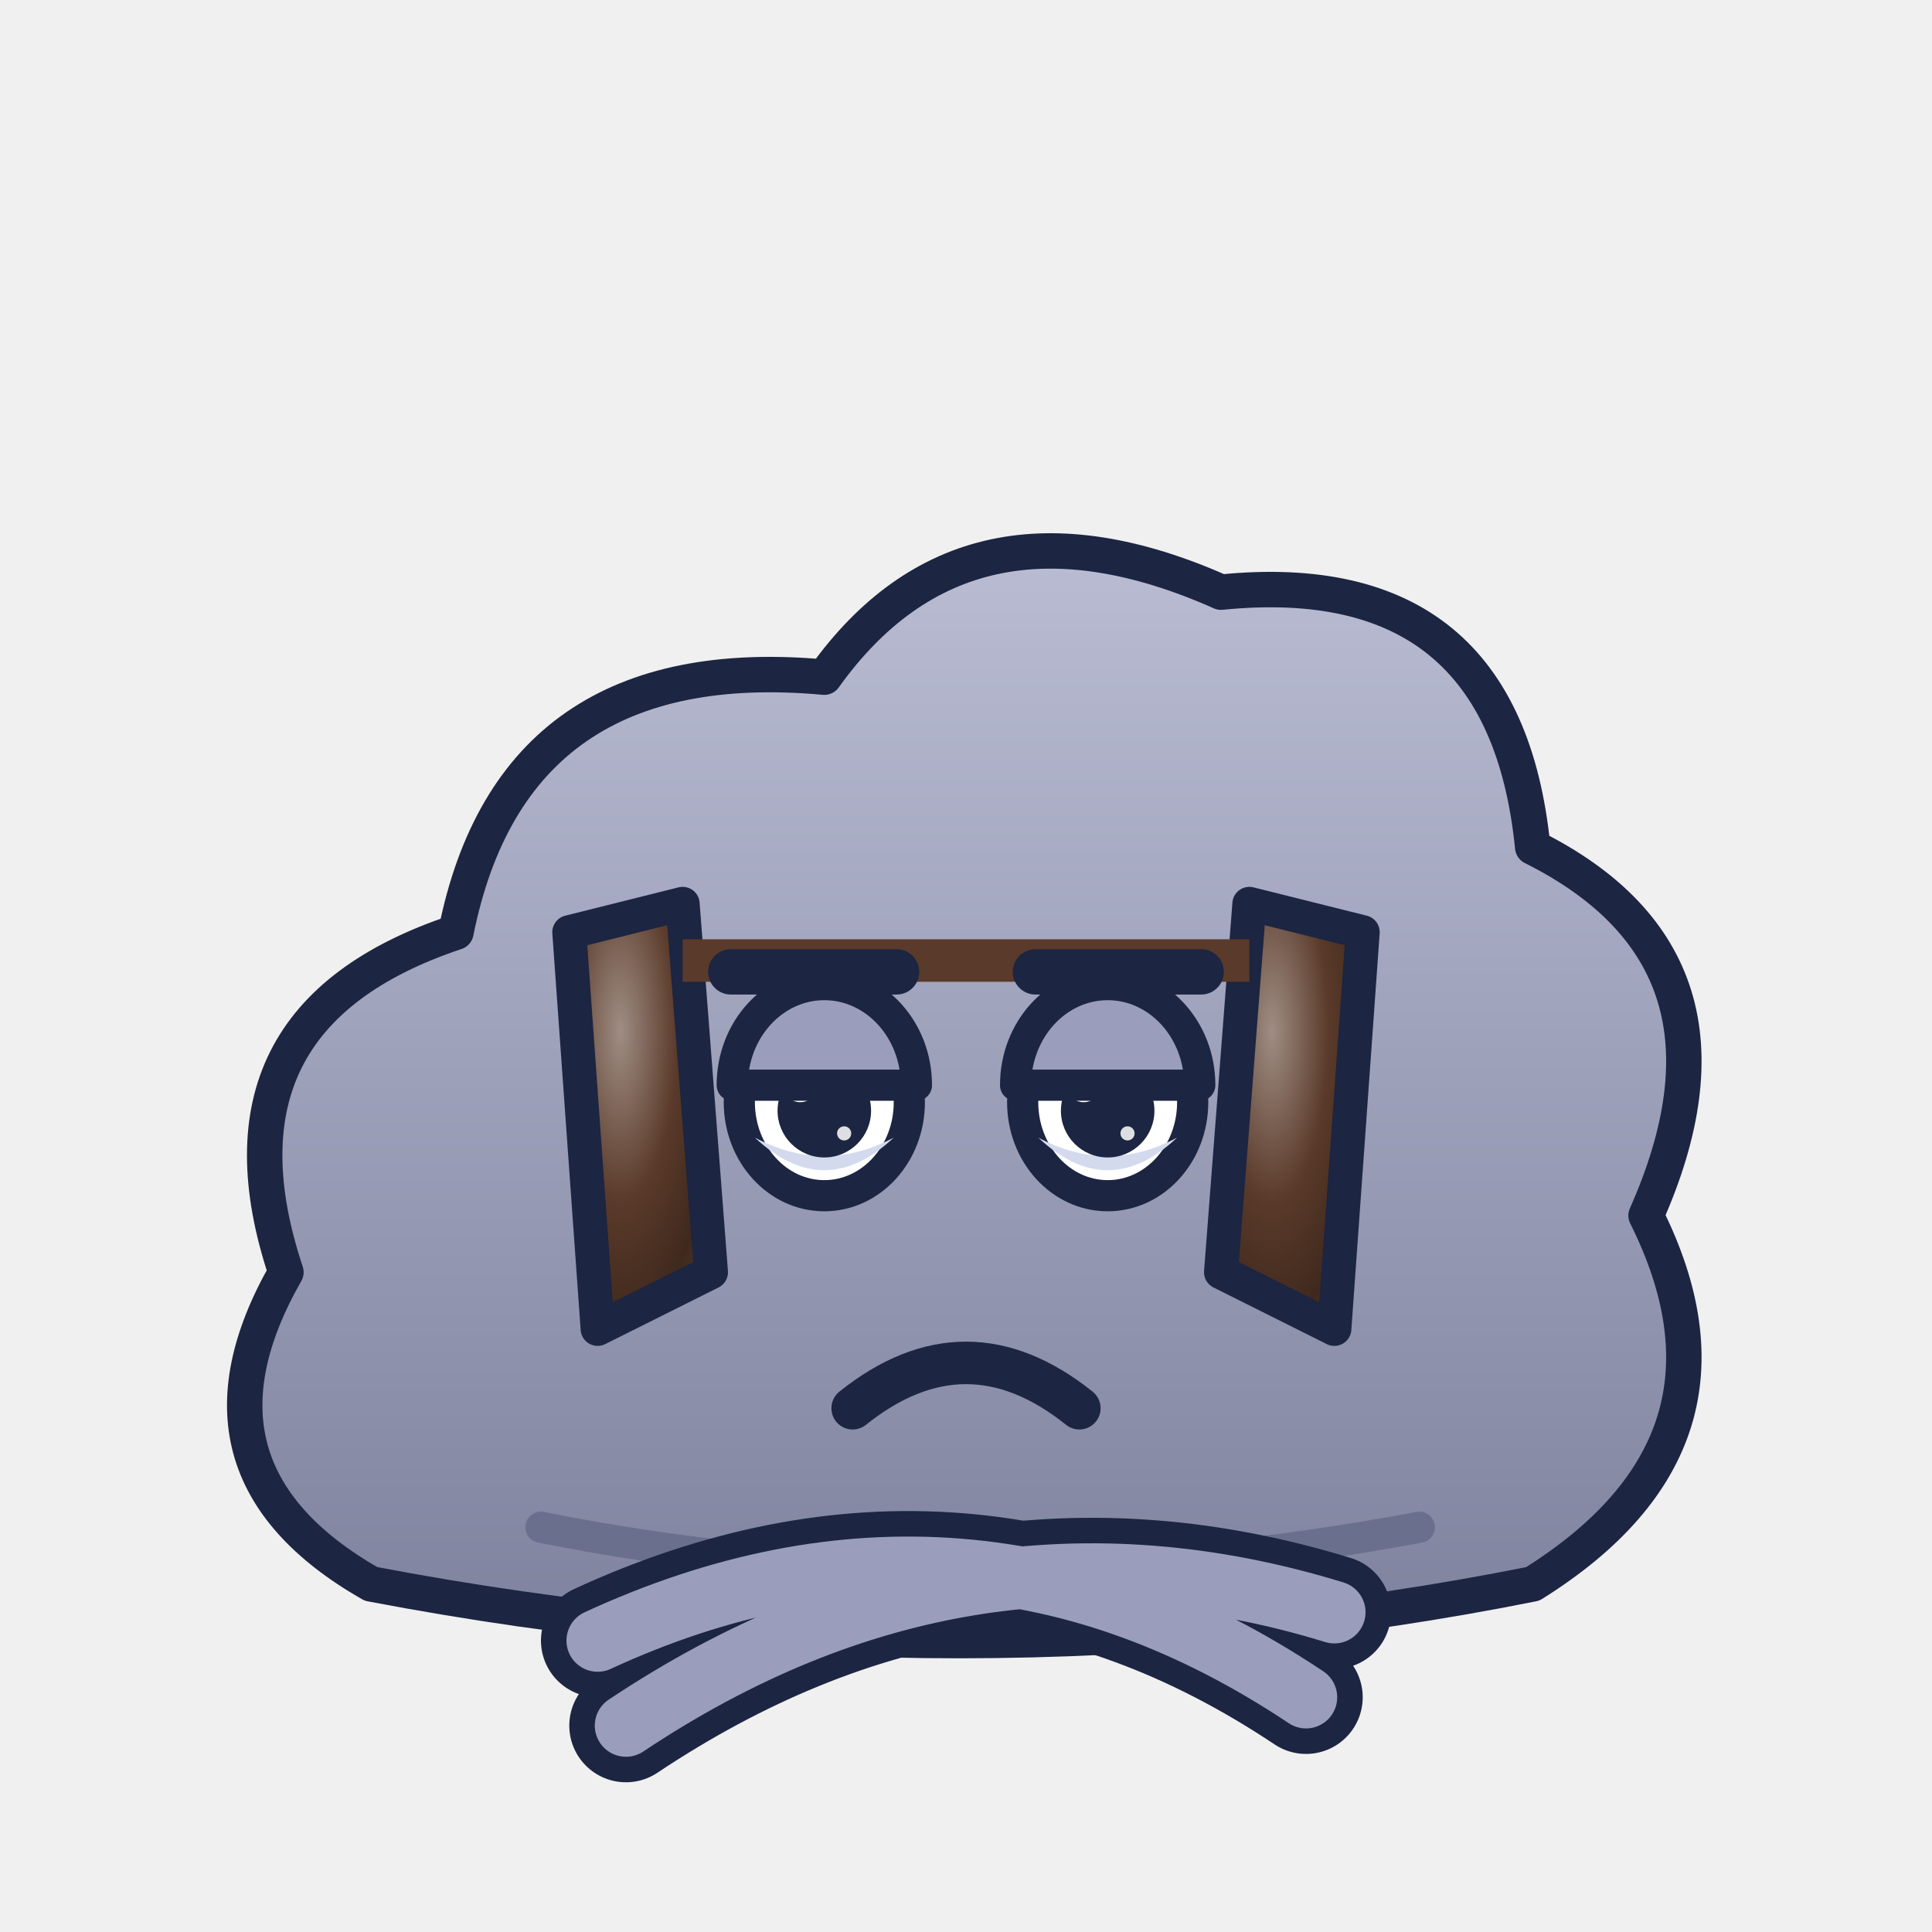
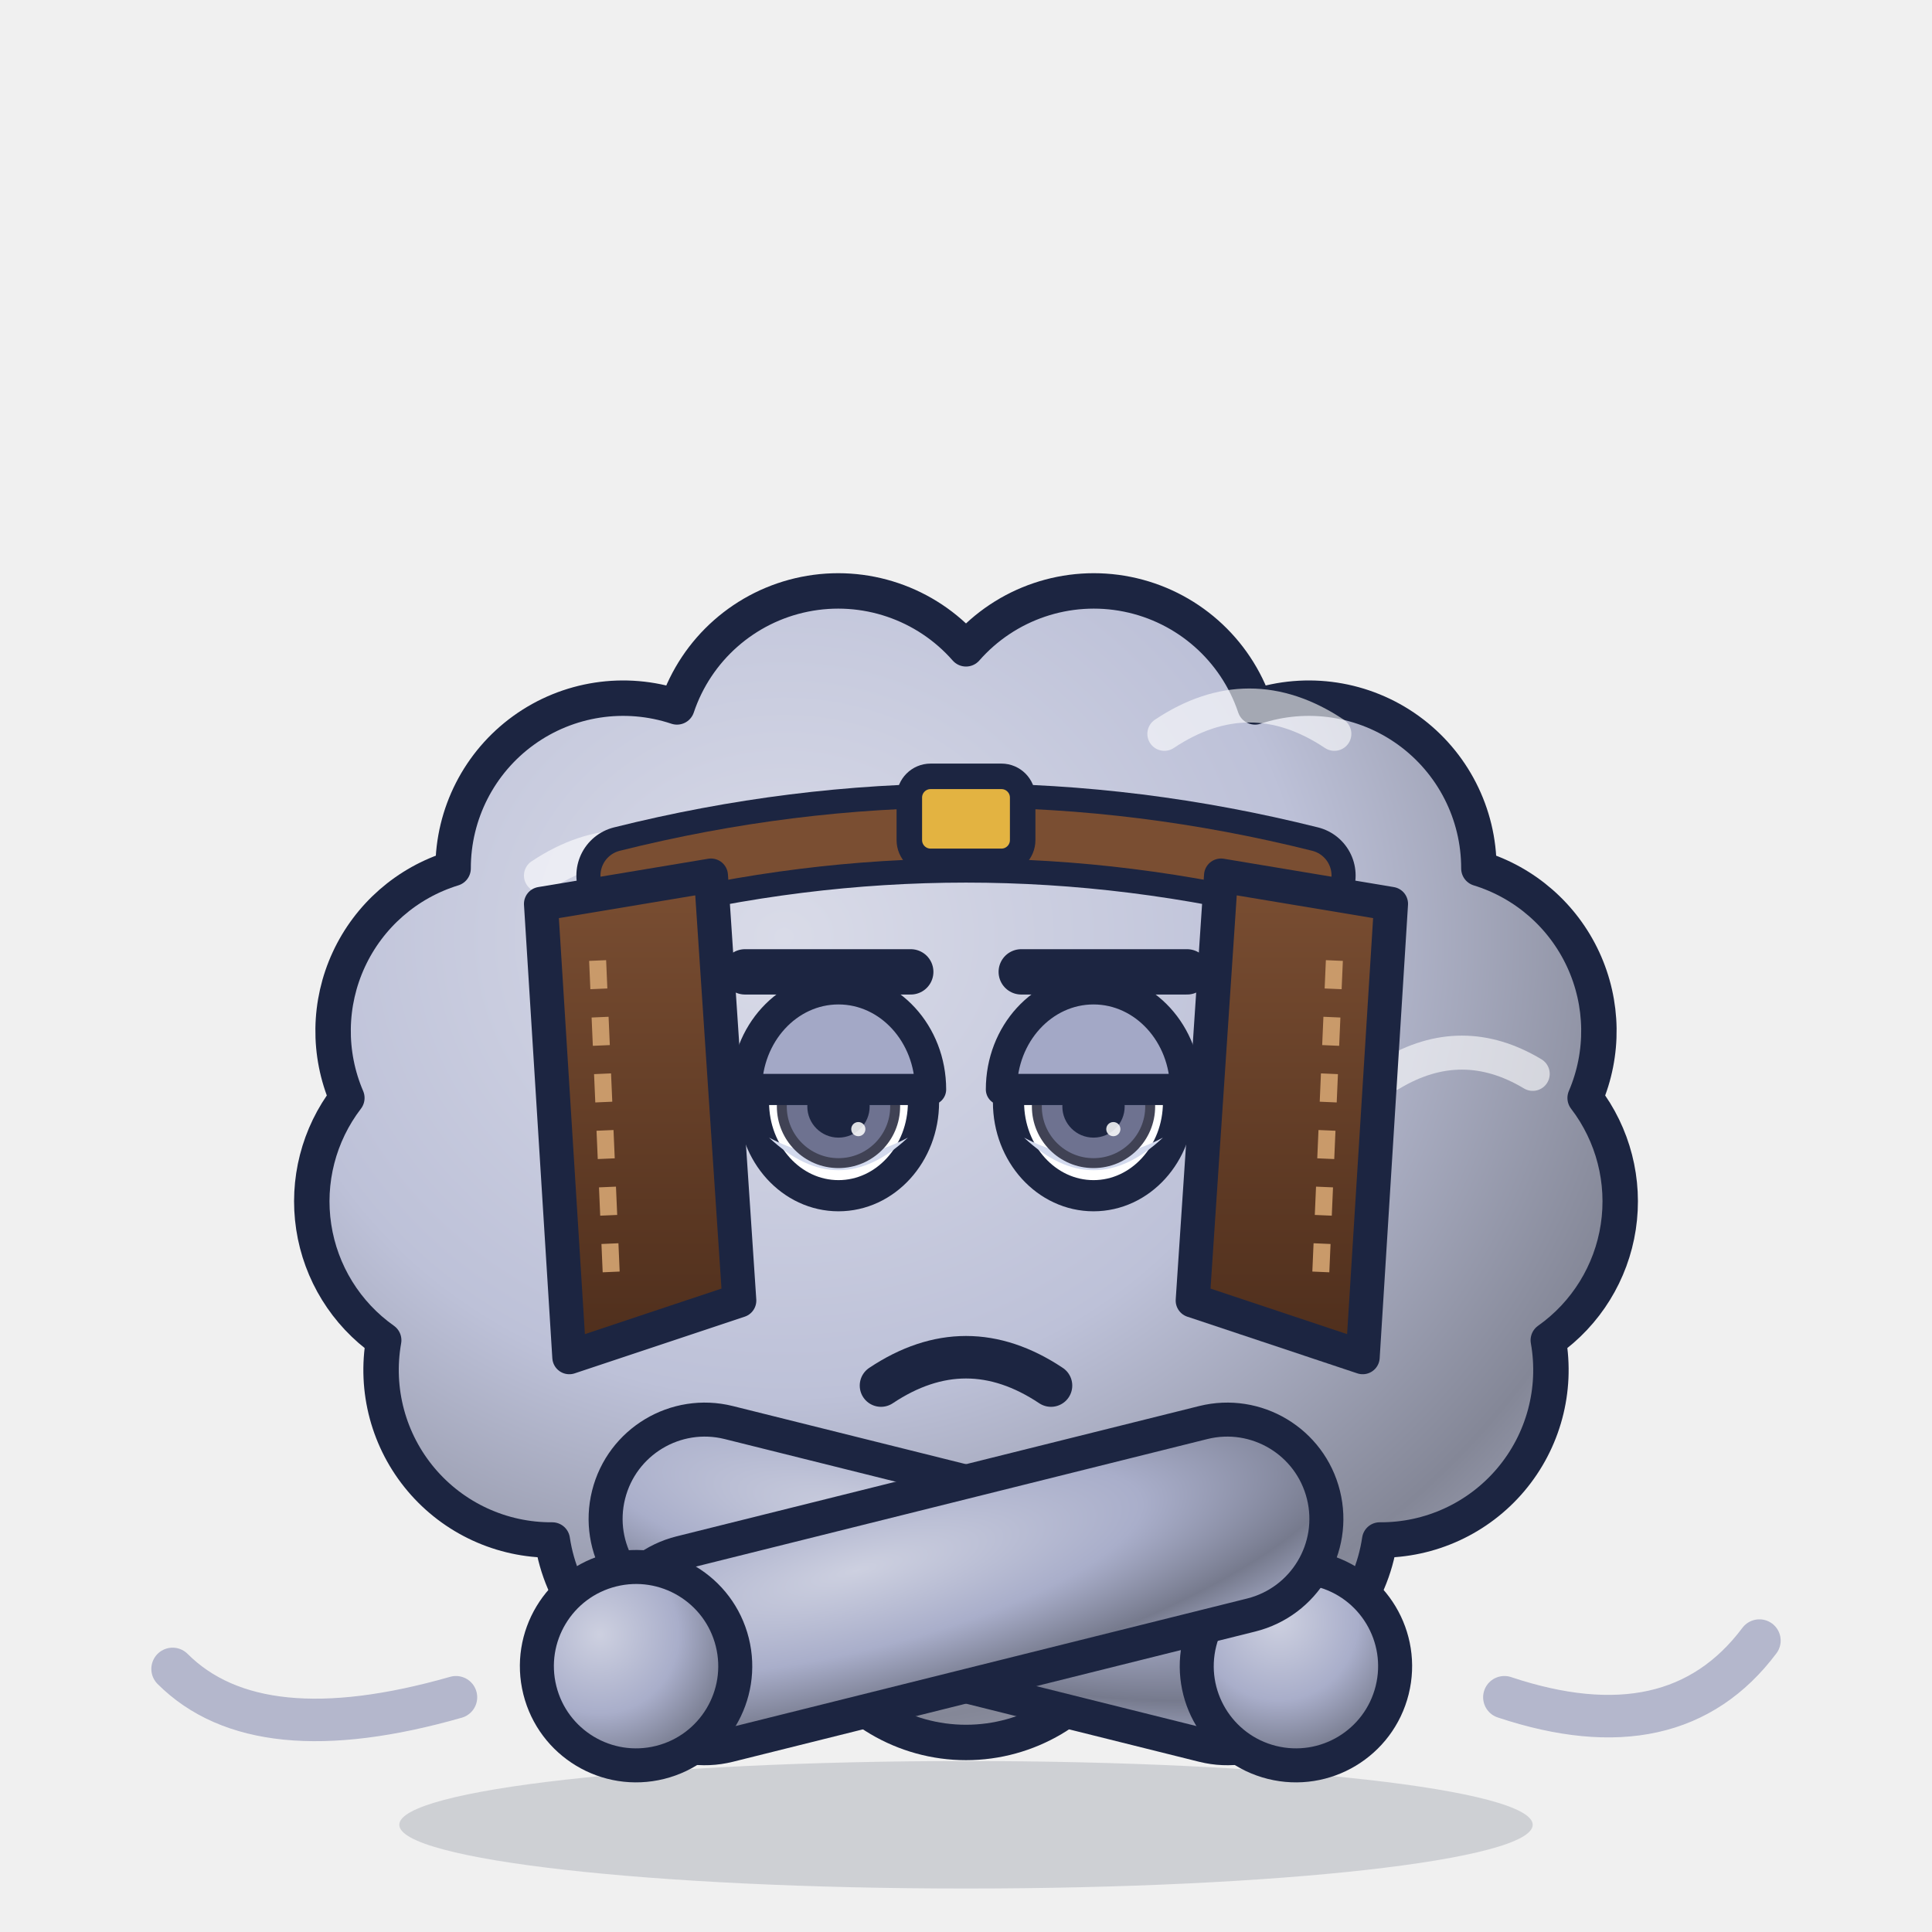
<svg aria-hidden="true" viewBox="0 0 120 120">
  <defs>
-     <radialGradient id="m-vorurteil__b" cx="36%" cy="30%" r="80%">
-       <stop offset="0" stop-color="#9f8d83" />
-       <stop offset=".5" stop-color="#5a3a2a" />
-       <stop offset=".86" stop-color="#3f291d" />
-       <stop offset="1" stop-color="#4d3224" />
+     <radialGradient id="m-vorurteil__a" cx="36%" cy="30%" r="80%">
+       <stop offset="0" stop-color="#d9dbe8" />
+       <stop offset=".5" stop-color="#bdc1d8" />
+       <stop offset=".86" stop-color="#848797" />
+       <stop offset="1" stop-color="#a3a6ba" />
    </radialGradient>
-     <linearGradient id="m-vorurteil__a" x1="0" x2="0" y1="0" y2="1">
-       <stop offset="0" stop-color="#b9bcd2" />
-       <stop offset="1" stop-color="#7e829e" />
+     <radialGradient id="m-vorurteil__c" cx="36%" cy="30%" r="80%">
+       <stop offset="0" stop-color="#cdd0e0" />
+       <stop offset=".5" stop-color="#a9aeca" />
+       <stop offset=".86" stop-color="#767a8d" />
+       <stop offset="1" stop-color="#9196ae" />
+     </radialGradient>
+     <linearGradient id="m-vorurteil__b" x1="0" x2="0" y1="0" y2="1">
+       <stop offset="0" stop-color="#7a4e32" />
+       <stop offset="1" stop-color="#4e2e1c" />
    </linearGradient>
  </defs>
  <g transform="matrix(.88 0 0 .88 7.2 13.9)">
-     <path fill="url(#m-vorurteil__a)" stroke="#1c2541" stroke-linecap="round" stroke-linejoin="round" stroke-width="2.5" d="M18 96q-14-8-6-22-6-18 12-24 4-20 26-18 10-14 28-6 20-2 22 18 16 8 8 26 8 16-8 26-40 8-82 0" />
-     <path fill="none" stroke="#6b6f8e" stroke-linecap="round" stroke-width="2.2" d="M30 92q30 6 62 0" />
-     <path fill="url(#m-vorurteil__b)" stroke="#1c2541" stroke-linecap="round" stroke-linejoin="round" stroke-width="2.4" d="m32 50 8-2 2 26-8 4Z" />
-     <path fill="url(#m-vorurteil__b)" stroke="#1c2541" stroke-linecap="round" stroke-linejoin="round" stroke-width="2.4" d="m88 50-8-2-2 26 8 4Z" />
-     <path stroke="#5a3a2a" stroke-width="3" d="M40 52h40" />
-     <ellipse cx="50" cy="62" fill="#fff" stroke="#1c2541" stroke-linecap="round" stroke-linejoin="round" stroke-width="2.2" rx="6" ry="6.6" />
-     <path fill="#d3daee" d="M45.1 64.5q4.9 4.6 9.8 0-4.9 2.6-9.8 0" />
-     <circle cx="50" cy="62.6" r="3.3" fill="#1c2541" />
-     <circle cx="48.3" cy="60.8" r="1.2" fill="#fff" />
-     <circle cx="51.4" cy="64.2" r=".5" fill="#fff" opacity=".85" />
-     <path fill="#9a9ebc" stroke="#1c2541" stroke-linecap="round" stroke-linejoin="round" stroke-width="2.2" d="M43.5 60.8a6.5 7.1 0 0 1 13 0Z" />
-     <path fill="none" stroke="#1c2541" stroke-linecap="round" stroke-width="3.2" d="M43.4 52.8h11.7" />
-     <ellipse cx="70" cy="62" fill="#fff" stroke="#1c2541" stroke-linecap="round" stroke-linejoin="round" stroke-width="2.2" rx="6" ry="6.6" />
-     <path fill="#d3daee" d="M65.1 64.5q4.9 4.6 9.8 0-4.9 2.6-9.8 0" />
-     <circle cx="70" cy="62.6" r="3.3" fill="#1c2541" />
-     <circle cx="68.3" cy="60.8" r="1.2" fill="#fff" />
-     <circle cx="71.4" cy="64.2" r=".5" fill="#fff" opacity=".85" />
-     <path fill="#9a9ebc" stroke="#1c2541" stroke-linecap="round" stroke-linejoin="round" stroke-width="2.2" d="M63.5 60.8a6.5 7.1 0 0 1 13 0Z" />
-     <path fill="none" stroke="#1c2541" stroke-linecap="round" stroke-width="3.2" d="M76.6 52.8H64.9" />
-     <path fill="none" stroke="#1c2541" stroke-linecap="round" stroke-linejoin="round" stroke-width="3" d="M52 83.6q8-6.4 16 0" />
-     <path fill="none" stroke="#1c2541" stroke-linecap="round" stroke-linejoin="round" stroke-width="8" d="M34 100q26-12 50 4m-48 2q24-16 50-8" />
-     <path fill="none" stroke="#9a9ebc" stroke-linecap="round" stroke-width="4.4" d="M34 100q26-12 50 4m-48 2q24-16 50-8" />
+     <ellipse cx="60" cy="113" fill="#1c2541" opacity=".16" rx="40" ry="4.5" />
+     <path fill="none" stroke="#9a9ebc" stroke-linecap="round" stroke-width="3" d="M24 104q-14 4-20-2m94 2q12 4 18-4" opacity=".7" />
+     <path fill="url(#m-vorurteil__a)" stroke="#1c2541" stroke-linecap="round" stroke-linejoin="round" stroke-width="2.5" d="M60 30a12 12 0 0 1 20.4 4.1 12 12 0 0 1 15.8 11.4 12 12 0 0 1 7.5 16.2 12 12 0 0 1-2.6 17.1 12 12 0 0 1-11.9 14.1 12 12 0 0 1-18.7 8.1 12 12 0 0 1-21 0 12 12 0 0 1-18.7-8.1 12 12 0 0 1-11.9-14.1 12 12 0 0 1-2.6-17.1 12 12 0 0 1 7.5-16.2 12 12 0 0 1 15.8-11.4A12 12 0 0 1 60 30" />
+     <path fill="none" stroke="#fff" stroke-linecap="round" stroke-width="2.4" d="M30 46q6-4 12 0m32-10q6-4 12 0m4 24q5-3 10 0" opacity=".6" />
+     <path fill="none" stroke="#1c2541" stroke-linecap="round" stroke-width="7" d="M36 46q24-6 48 0" />
+     <path fill="none" stroke="#7a4e32" stroke-linecap="round" stroke-width="3.6" d="M36 46q24-6 48 0" />
+     <path fill="url(#m-vorurteil__b)" stroke="#1c2541" stroke-linecap="round" stroke-linejoin="round" stroke-width="2.4" d="m30 48 12-2 2 30-12 4Z" />
+     <path fill="url(#m-vorurteil__b)" stroke="#1c2541" stroke-linecap="round" stroke-linejoin="round" stroke-width="2.4" d="m90 48-12-2-2 30 12 4Z" />
+     <path fill="none" stroke="#c99a6a" stroke-dasharray="2 2" stroke-width="1.2" d="m34 52 1 23m51-23-1 23" />
+     <rect width="8" height="6" x="56" y="39" fill="#e3b341" stroke="#1c2541" stroke-linecap="round" stroke-linejoin="round" stroke-width="1.8" rx="1.5" />
+     <ellipse cx="51" cy="62" fill="#fff" stroke="#1c2541" stroke-linecap="round" stroke-linejoin="round" stroke-width="2.2" rx="6" ry="6.6" />
+     <path fill="#d3daee" d="M46.1 64.5q4.9 4.6 9.8 0-4.9 2.6-9.8 0" />
+     <circle cx="51" cy="62.3" r="4" fill="#6e7290" stroke="#404254" stroke-width=".7" />
+     <circle cx="51" cy="62.3" r="2.2" fill="#1c2541" />
+     <circle cx="49.3" cy="60.5" r="1.2" fill="#fff" />
+     <circle cx="52.4" cy="63.9" r=".5" fill="#fff" opacity=".85" />
+     <path fill="#a3a8c6" stroke="#1c2541" stroke-linecap="round" stroke-linejoin="round" stroke-width="2.2" d="M44.5 61.1a6.5 7.1 0 0 1 13 0Z" />
+     <path fill="none" stroke="#1c2541" stroke-linecap="round" stroke-width="3.2" d="M44.4 52.8h11.7" />
+     <ellipse cx="69" cy="62" fill="#fff" stroke="#1c2541" stroke-linecap="round" stroke-linejoin="round" stroke-width="2.2" rx="6" ry="6.6" />
+     <path fill="#d3daee" d="M64.1 64.5q4.9 4.6 9.8 0-4.9 2.6-9.8 0" />
+     <circle cx="69" cy="62.3" r="4" fill="#6e7290" stroke="#404254" stroke-width=".7" />
+     <circle cx="69" cy="62.3" r="2.2" fill="#1c2541" />
+     <circle cx="67.3" cy="60.5" r="1.2" fill="#fff" />
+     <circle cx="70.4" cy="63.9" r=".5" fill="#fff" opacity=".85" />
+     <path fill="#a3a8c6" stroke="#1c2541" stroke-linecap="round" stroke-linejoin="round" stroke-width="2.2" d="M62.5 61.1a6.5 7.1 0 0 1 13 0Z" />
+     <path fill="none" stroke="#1c2541" stroke-linecap="round" stroke-width="3.2" d="M75.6 52.8H63.9" />
+     <path fill="none" stroke="#1c2541" stroke-linecap="round" stroke-linejoin="round" stroke-width="3" d="M54 82q6-4 12 0" />
+     <g fill="url(#m-vorurteil__c)" stroke="#1c2541" stroke-linecap="round" stroke-linejoin="round" stroke-width="2.4" transform="rotate(14 60 96)">
+       <rect width="52" height="14" x="34" y="89" rx="7" />
+       <circle cx="84" cy="96" r="7" />
+     </g>
+     <g fill="url(#m-vorurteil__c)" stroke="#1c2541" stroke-linecap="round" stroke-linejoin="round" stroke-width="2.4" transform="rotate(-14 60 96)">
+       <rect width="52" height="14" x="34" y="89" rx="7" />
+       <circle cx="36" cy="96" r="7" />
+     </g>
  </g>
</svg>
